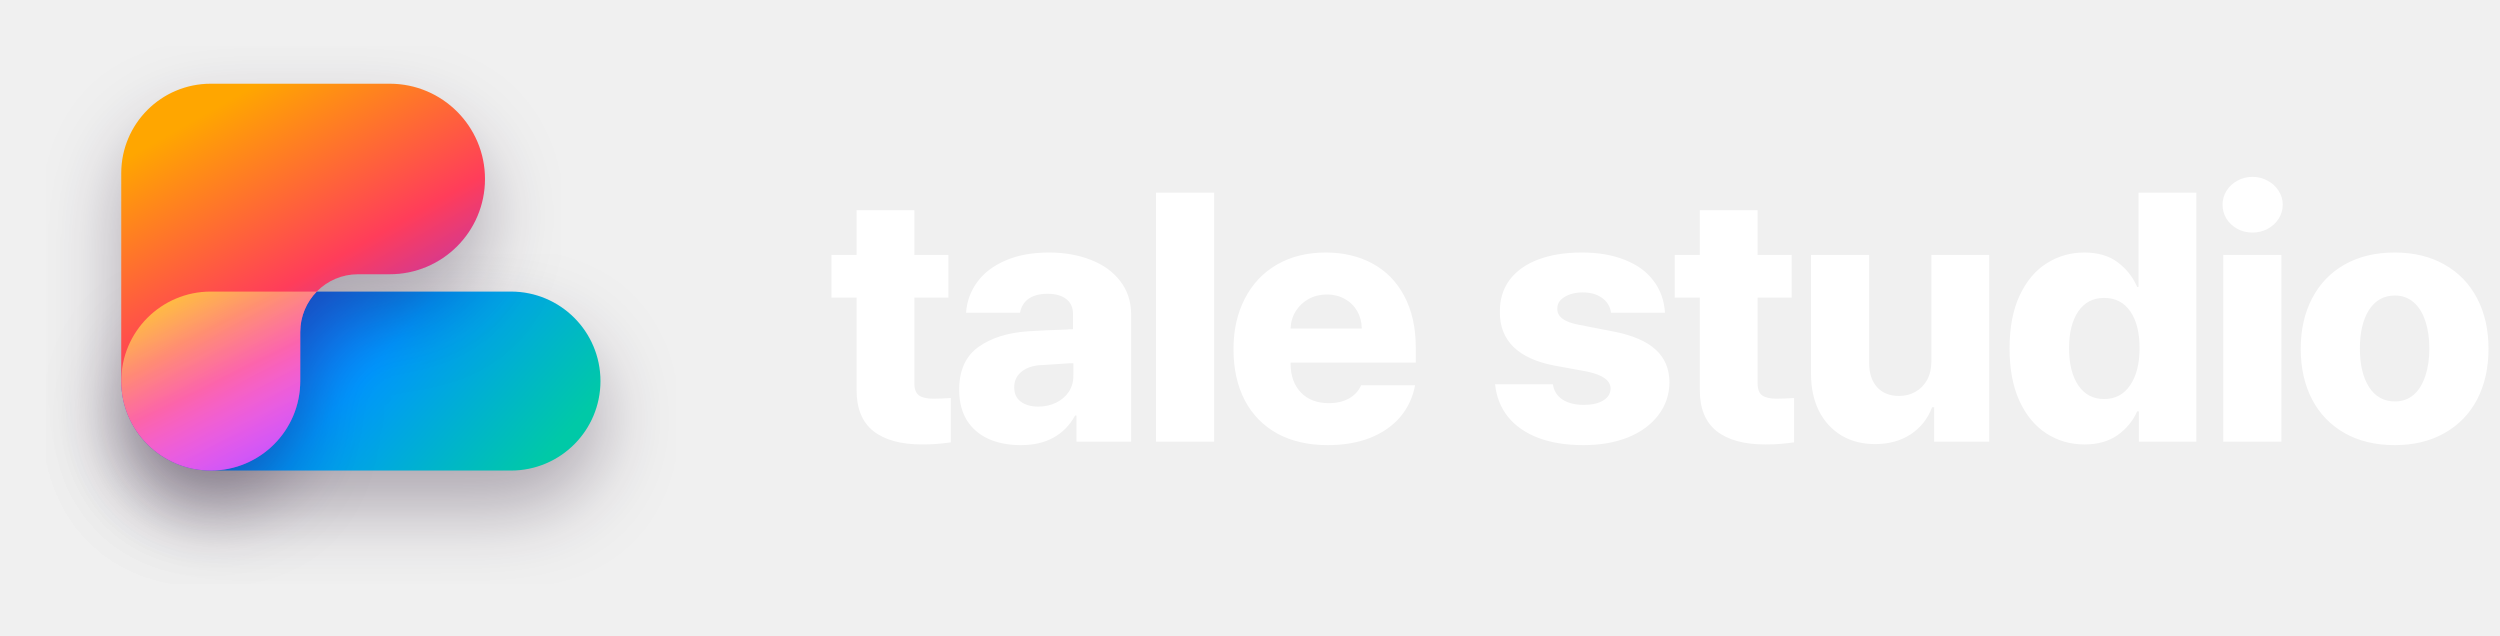
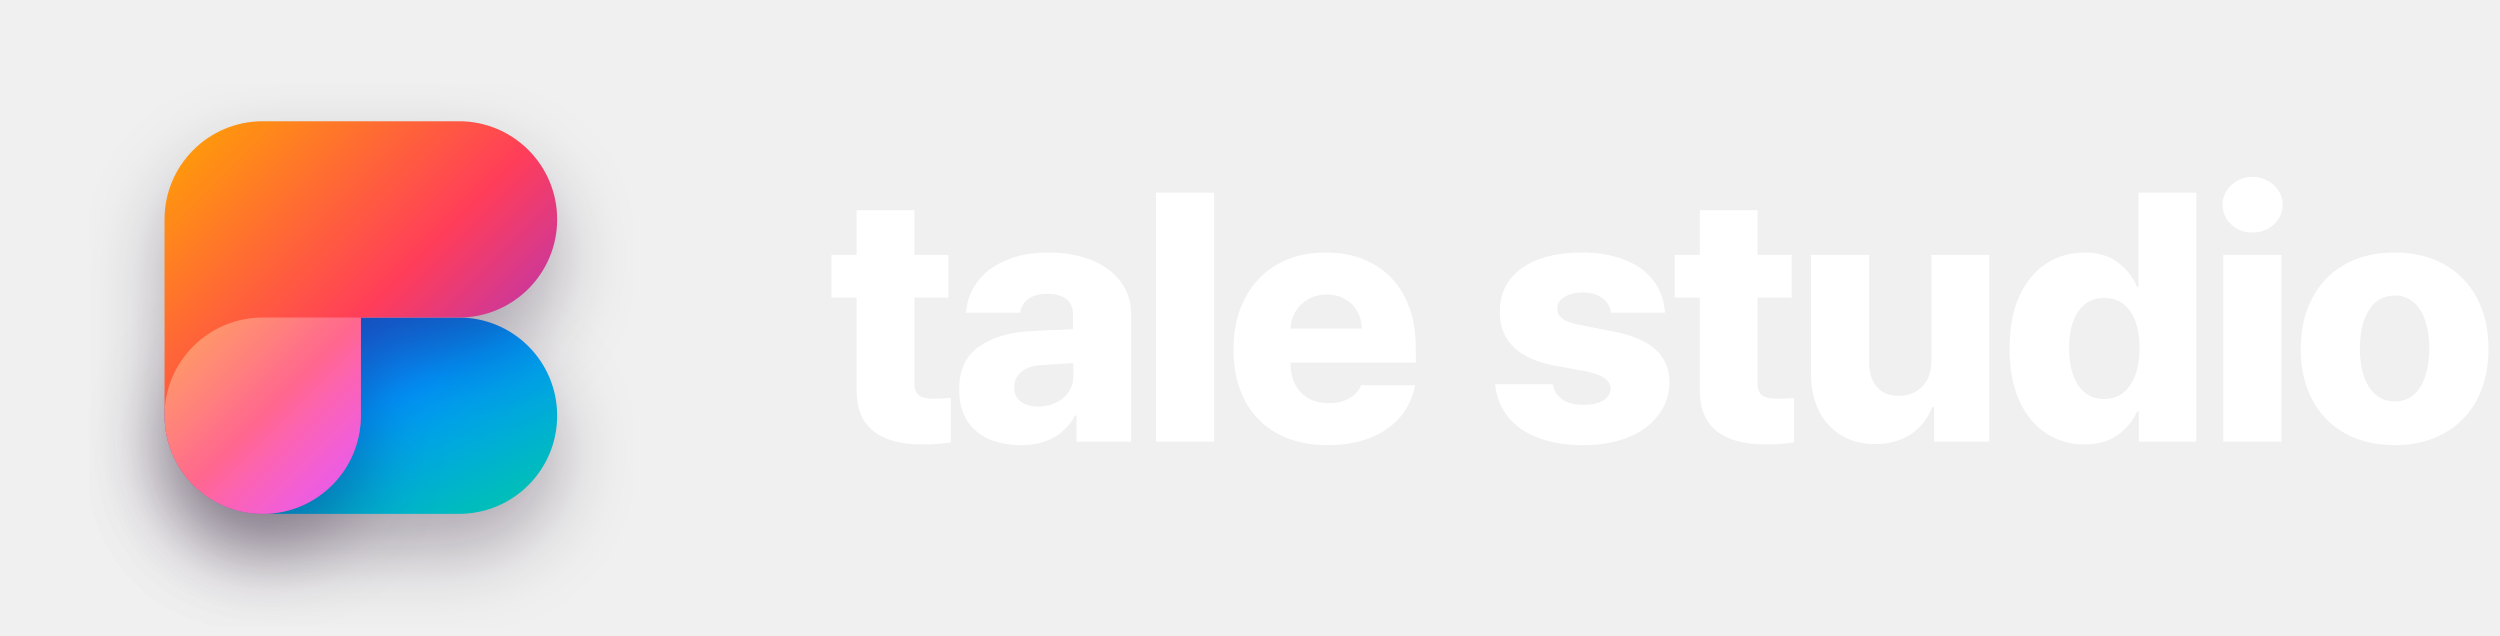
<svg xmlns="http://www.w3.org/2000/svg" width="433" height="110" viewBox="0 0 433 110" fill="none">
-   <g filter="url(#f0_156_655)">
-     <path d="M21 66C21 57.44 27.94 50.5 36.5 50.5H88.5C97.06 50.5 104 57.44 104 66C104 74.56 97.06 81.5 88.5 81.5H36.5C27.94 81.5 21 74.56 21 66Z" fill="url(#p0_156_655)" />
+   <g filter="url(#s0)">
+     <path d="M28.5 72C28.5 62.611 36.111 55 45.5 55H79.5C88.889 55 96.5 62.611 96.5 72C96.5 81.389 88.889 89 79.5 89H45.5C36.111 89 28.5 81.389 28.5 72Z" fill="url(#g0)" />
  </g>
-   <g filter="url(#f1_156_655)">
-     <path d="M67.5 14.5C76.613 14.5 84 21.887 84 31C84 40.113 76.613 47.5 67.5 47.5H62C56.477 47.5 52 51.977 52 57.5V66C52 74.56 45.06 81.5 36.5 81.5C27.94 81.5 21 74.56 21 66V30C21 21.44 27.94 14.5 36.5 14.5C36.666 14.5 36.832 14.503 36.997 14.508C37.164 14.503 37.332 14.5 37.5 14.5H67.5Z" fill="url(#p1_156_655)" />
+   <g filter="url(#s1)">
+     <path d="M79.5 21C88.889 21 96.5 28.611 96.5 38C96.5 47.389 88.889 55 79.5 55H62.5V72C62.5 81.389 54.889 89 45.5 89C36.111 89 28.5 81.389 28.5 72V38C28.5 28.611 36.111 21 45.5 21H79.5Z" fill="url(#g1)" />
  </g>
  <g opacity="0.9" style="mix-blend-mode:screen">
-     <path d="M54.86 50.5C53.092 52.304 52 54.774 52 57.5V66C52 74.56 45.06 81.5 36.5 81.5C27.94 81.5 21 74.56 21 66C21 57.44 27.94 50.5 36.5 50.5H54.86Z" fill="url(#p2_156_655)" />
+     <path d="M62.5 55V72C62.5 81.389 54.889 89 45.5 89C36.111 89 28.5 81.389 28.5 72C28.5 62.611 36.111 55 45.5 55H62.5Z" fill="url(#g2)" />
  </g>
  <path d="M164.267 51.54H158.369V66.373C158.369 67.406 158.637 68.111 159.173 68.488C159.709 68.865 160.534 69.054 161.646 69.054C162.479 69.054 163.492 69.014 164.684 68.935V76.619C163.79 76.738 162.986 76.828 162.271 76.887C161.576 76.947 160.712 76.977 159.68 76.977C156.026 76.977 153.216 76.202 151.25 74.653C149.305 73.085 148.341 70.702 148.361 67.505V51.54H144.013V44.153H148.361V36.409H158.369V44.153H164.267V51.54ZM166.13 67.505C166.13 64.169 167.232 61.707 169.436 60.118C171.64 58.53 174.529 57.616 178.104 57.378C179.891 57.259 182.075 57.16 184.656 57.08C184.974 57.04 185.371 57.02 185.848 57.02V54.399C185.848 53.268 185.461 52.404 184.686 51.808C183.912 51.193 182.83 50.885 181.44 50.885C180.089 50.885 179.007 51.163 178.193 51.719C177.379 52.275 176.872 53.089 176.674 54.161H167.321C167.46 52.215 168.096 50.458 169.228 48.889C170.379 47.301 172.008 46.05 174.112 45.136C176.237 44.203 178.759 43.736 181.678 43.736C184.378 43.736 186.801 44.163 188.945 45.017C191.11 45.851 192.808 47.082 194.039 48.71C195.29 50.319 195.915 52.255 195.915 54.519V76.5H186.443V71.973H186.205C185.292 73.641 184.051 74.912 182.482 75.785C180.913 76.659 179.017 77.096 176.793 77.096C174.688 77.096 172.832 76.738 171.223 76.023C169.635 75.309 168.384 74.236 167.47 72.807C166.577 71.357 166.13 69.59 166.13 67.505ZM175.661 67.088C175.661 68.16 176.038 68.984 176.793 69.56C177.567 70.136 178.58 70.424 179.831 70.424C180.963 70.424 181.996 70.195 182.929 69.739C183.862 69.282 184.597 68.647 185.133 67.832C185.669 66.999 185.927 66.055 185.907 65.003V62.918H185.312L179.772 63.275C178.501 63.434 177.498 63.851 176.763 64.526C176.029 65.182 175.661 66.035 175.661 67.088ZM210.288 76.5H200.221V33.371H210.288V76.5ZM229.963 77.096C226.607 77.096 223.698 76.43 221.236 75.1C218.794 73.75 216.917 71.834 215.607 69.352C214.296 66.85 213.641 63.891 213.641 60.476C213.641 57.16 214.296 54.241 215.607 51.719C216.917 49.177 218.774 47.211 221.177 45.821C223.599 44.431 226.409 43.736 229.606 43.736C232.664 43.736 235.364 44.372 237.707 45.643C240.07 46.913 241.907 48.79 243.218 51.272C244.548 53.754 245.213 56.742 245.213 60.237V62.799H223.53V62.977C223.53 65.062 224.125 66.731 225.317 67.981C226.508 69.213 228.116 69.828 230.142 69.828C231.492 69.828 232.654 69.56 233.627 69.024C234.62 68.468 235.324 67.704 235.741 66.731H245.094C244.697 68.835 243.833 70.672 242.503 72.241C241.172 73.79 239.435 74.991 237.29 75.845C235.166 76.679 232.723 77.096 229.963 77.096ZM235.861 56.901C235.841 55.77 235.573 54.757 235.056 53.863C234.54 52.97 233.825 52.275 232.912 51.778C231.998 51.262 230.976 51.004 229.844 51.004C228.672 51.004 227.61 51.262 226.657 51.778C225.724 52.295 224.979 52.999 224.423 53.893C223.867 54.787 223.569 55.789 223.53 56.901H235.861ZM279.023 54.161C278.884 53.089 278.368 52.235 277.474 51.6C276.6 50.964 275.488 50.647 274.138 50.647C272.867 50.647 271.805 50.915 270.951 51.451C270.117 51.967 269.71 52.632 269.73 53.446C269.67 54.836 270.901 55.77 273.423 56.246L279.559 57.438C282.776 58.073 285.169 59.105 286.737 60.535C288.326 61.965 289.13 63.851 289.15 66.194C289.13 68.359 288.485 70.265 287.214 71.913C285.963 73.561 284.215 74.842 281.972 75.755C279.728 76.649 277.156 77.096 274.257 77.096C271.219 77.096 268.588 76.669 266.364 75.815C264.16 74.961 262.423 73.74 261.152 72.151C259.901 70.563 259.166 68.696 258.948 66.552H268.955C269.134 67.704 269.69 68.587 270.623 69.203C271.577 69.818 272.808 70.126 274.317 70.126C275.707 70.126 276.819 69.878 277.653 69.381C278.507 68.865 278.943 68.16 278.963 67.267C278.924 66.552 278.576 65.966 277.921 65.509C277.266 65.033 276.243 64.645 274.853 64.348L269.313 63.335C266.136 62.739 263.743 61.657 262.135 60.088C260.526 58.5 259.742 56.465 259.782 53.982C259.762 51.858 260.318 50.031 261.45 48.502C262.601 46.953 264.249 45.772 266.394 44.958C268.538 44.143 271.06 43.736 273.959 43.736C276.839 43.736 279.331 44.163 281.435 45.017C283.56 45.851 285.208 47.052 286.38 48.621C287.571 50.17 288.236 52.017 288.375 54.161H279.023ZM310.314 51.54H304.416V66.373C304.416 67.406 304.685 68.111 305.221 68.488C305.757 68.865 306.581 69.054 307.693 69.054C308.527 69.054 309.54 69.014 310.731 68.935V76.619C309.837 76.738 309.033 76.828 308.318 76.887C307.623 76.947 306.76 76.977 305.727 76.977C302.073 76.977 299.264 76.202 297.298 74.653C295.352 73.085 294.389 70.702 294.409 67.505V51.54H290.06V44.153H294.409V36.409H304.416V44.153H310.314V51.54ZM334.516 44.153H344.524V76.5H334.993V70.543H334.635C333.901 72.509 332.669 74.067 330.942 75.219C329.214 76.351 327.149 76.917 324.747 76.917C322.562 76.917 320.626 76.421 318.939 75.428C317.271 74.415 315.97 72.995 315.037 71.168C314.123 69.322 313.667 67.187 313.667 64.765V44.153H323.734V62.858C323.734 64.626 324.191 66.026 325.104 67.058C326.037 68.071 327.308 68.577 328.917 68.577C329.969 68.577 330.912 68.339 331.746 67.862C332.6 67.386 333.275 66.701 333.772 65.807C334.268 64.894 334.516 63.812 334.516 62.56V44.153ZM361.042 76.977C358.599 76.977 356.395 76.341 354.429 75.07C352.464 73.799 350.905 71.913 349.753 69.411C348.621 66.909 348.055 63.891 348.055 60.356C348.055 56.723 348.641 53.655 349.813 51.153C351.004 48.651 352.573 46.794 354.519 45.583C356.485 44.352 358.639 43.736 360.982 43.736C363.365 43.736 365.301 44.302 366.79 45.434C368.299 46.566 369.421 47.986 370.156 49.693H370.394V33.371H380.402V76.5H370.454V71.258H370.156C369.421 72.906 368.289 74.276 366.76 75.368C365.231 76.44 363.325 76.977 361.042 76.977ZM364.437 69.113C366.363 69.113 367.862 68.319 368.935 66.731C370.027 65.142 370.573 62.997 370.573 60.297C370.573 57.596 370.037 55.472 368.964 53.923C367.892 52.374 366.383 51.6 364.437 51.6C362.511 51.6 361.012 52.384 359.94 53.953C358.887 55.521 358.361 57.636 358.361 60.297C358.361 63.017 358.897 65.172 359.969 66.76C361.042 68.329 362.531 69.113 364.437 69.113ZM385.065 44.153H395.133V76.5H385.065V44.153ZM390.129 40.281C389.195 40.281 388.332 40.073 387.537 39.656C386.743 39.219 386.108 38.633 385.631 37.898C385.174 37.144 384.946 36.33 384.946 35.456C384.946 34.582 385.174 33.778 385.631 33.044C386.108 32.289 386.743 31.703 387.537 31.286C388.332 30.849 389.195 30.631 390.129 30.631C391.062 30.631 391.926 30.849 392.72 31.286C393.534 31.703 394.179 32.289 394.656 33.044C395.133 33.778 395.371 34.582 395.371 35.456C395.371 36.33 395.133 37.144 394.656 37.898C394.179 38.633 393.534 39.219 392.72 39.656C391.926 40.073 391.062 40.281 390.129 40.281ZM414.748 77.096C411.432 77.096 408.543 76.401 406.08 75.011C403.638 73.621 401.762 71.675 400.451 69.173C399.14 66.651 398.485 63.732 398.485 60.416C398.485 57.1 399.14 54.191 400.451 51.689C401.762 49.167 403.638 47.211 406.08 45.821C408.543 44.431 411.432 43.736 414.748 43.736C418.064 43.736 420.943 44.431 423.386 45.821C425.848 47.211 427.734 49.167 429.045 51.689C430.355 54.191 431.011 57.1 431.011 60.416C431.011 63.732 430.355 66.651 429.045 69.173C427.734 71.675 425.848 73.621 423.386 75.011C420.943 76.401 418.064 77.096 414.748 77.096ZM414.807 69.53C416.058 69.53 417.131 69.153 418.024 68.398C418.918 67.624 419.593 66.542 420.05 65.152C420.526 63.762 420.764 62.163 420.764 60.356C420.764 58.55 420.526 56.951 420.05 55.561C419.593 54.171 418.918 53.099 418.024 52.344C417.131 51.57 416.058 51.183 414.807 51.183C412.881 51.183 411.382 52.017 410.31 53.685C409.257 55.352 408.731 57.577 408.731 60.356C408.731 63.136 409.257 65.36 410.31 67.028C411.382 68.696 412.881 69.53 414.807 69.53Z" fill="white" />
  <defs>
-     <filter id="f0_156_655" x="8" y="44" width="109" height="57" filterUnits="userSpaceOnUse" color-interpolation-filters="sRGB">
-       <feFlood flood-opacity="0" result="BackgroundImageFix" />
-       <feColorMatrix in="SourceAlpha" type="matrix" values="0 0 0 0 0 0 0 0 0 0 0 0 0 0 0 0 0 0 127 0" result="hardAlpha" />
+     <filter id="s0" x="15.5" y="48.5" width="94" height="60" filterUnits="userSpaceOnUse" color-interpolation-filters="sRGB">
+       <feFlood flood-opacity="0" result="B" />
+       <feColorMatrix in="SourceAlpha" type="matrix" values="0 0 0 0 0 0 0 0 0 0 0 0 0 0 0 0 0 0 127 0" result="A" />
      <feOffset dy="6.5" />
      <feGaussianBlur stdDeviation="6.5" />
      <feColorMatrix type="matrix" values="0 0 0 0 0.08 0 0 0 0 0 0 0 0 0 0.12 0 0 0 0.3 0" />
-       <feBlend mode="normal" in2="BackgroundImageFix" result="e1" />
-       <feBlend mode="normal" in="SourceGraphic" in2="e1" result="shape" />
+       <feBlend mode="normal" in2="B" result="e" />
+       <feBlend mode="normal" in="SourceGraphic" in2="e" result="shape" />
    </filter>
-     <filter id="f1_156_655" x="8" y="8" width="89" height="93" filterUnits="userSpaceOnUse" color-interpolation-filters="sRGB">
-       <feFlood flood-opacity="0" result="BackgroundImageFix" />
-       <feColorMatrix in="SourceAlpha" type="matrix" values="0 0 0 0 0 0 0 0 0 0 0 0 0 0 0 0 0 0 127 0" result="hardAlpha" />
+     <filter id="s1" x="15.5" y="14.5" width="94" height="94" filterUnits="userSpaceOnUse" color-interpolation-filters="sRGB">
+       <feFlood flood-opacity="0" result="B" />
+       <feColorMatrix in="SourceAlpha" type="matrix" values="0 0 0 0 0 0 0 0 0 0 0 0 0 0 0 0 0 0 127 0" result="A" />
      <feOffset dy="6.5" />
      <feGaussianBlur stdDeviation="6.5" />
      <feColorMatrix type="matrix" values="0 0 0 0 0.08 0 0 0 0 0 0 0 0 0 0.12 0 0 0 0.3 0" />
-       <feBlend mode="normal" in2="BackgroundImageFix" result="e1" />
-       <feBlend mode="normal" in="SourceGraphic" in2="e1" result="shape" />
+       <feBlend mode="normal" in2="B" result="e" />
+       <feBlend mode="normal" in="SourceGraphic" in2="e" result="shape" />
    </filter>
-     <linearGradient id="p0_156_655" x1="23.031" y1="61.21" x2="72.707" y2="104.426" gradientUnits="userSpaceOnUse">
+     <linearGradient id="g0" x1="28.5" y1="55" x2="55.7" y2="109.4" gradientUnits="userSpaceOnUse">
      <stop stop-color="#2F45FF" />
      <stop offset="0.5" stop-color="#0096FF" />
      <stop offset="1" stop-color="#00C9A7" />
    </linearGradient>
-     <linearGradient id="p1_156_655" x1="37.712" y1="18.421" x2="70.225" y2="75.918" gradientUnits="userSpaceOnUse">
+     <linearGradient id="g1" x1="28.5" y1="21" x2="96.5" y2="89" gradientUnits="userSpaceOnUse">
      <stop stop-color="#FFA600" />
      <stop offset="0.5" stop-color="#FF3D5A" />
      <stop offset="1" stop-color="#7B2FFF" />
    </linearGradient>
-     <linearGradient id="p2_156_655" x1="29.982" y1="52.314" x2="43.799" y2="80.698" gradientUnits="userSpaceOnUse">
-       <stop stop-color="#FFA600" />
+     <linearGradient id="g2" x1="28.5" y1="55" x2="62.5" y2="89" gradientUnits="userSpaceOnUse">
+       <stop stop-color="#FF6A3D" />
      <stop offset="0.5" stop-color="#FF3D5A" />
      <stop offset="1" stop-color="#7B2FFF" />
    </linearGradient>
  </defs>
</svg>
